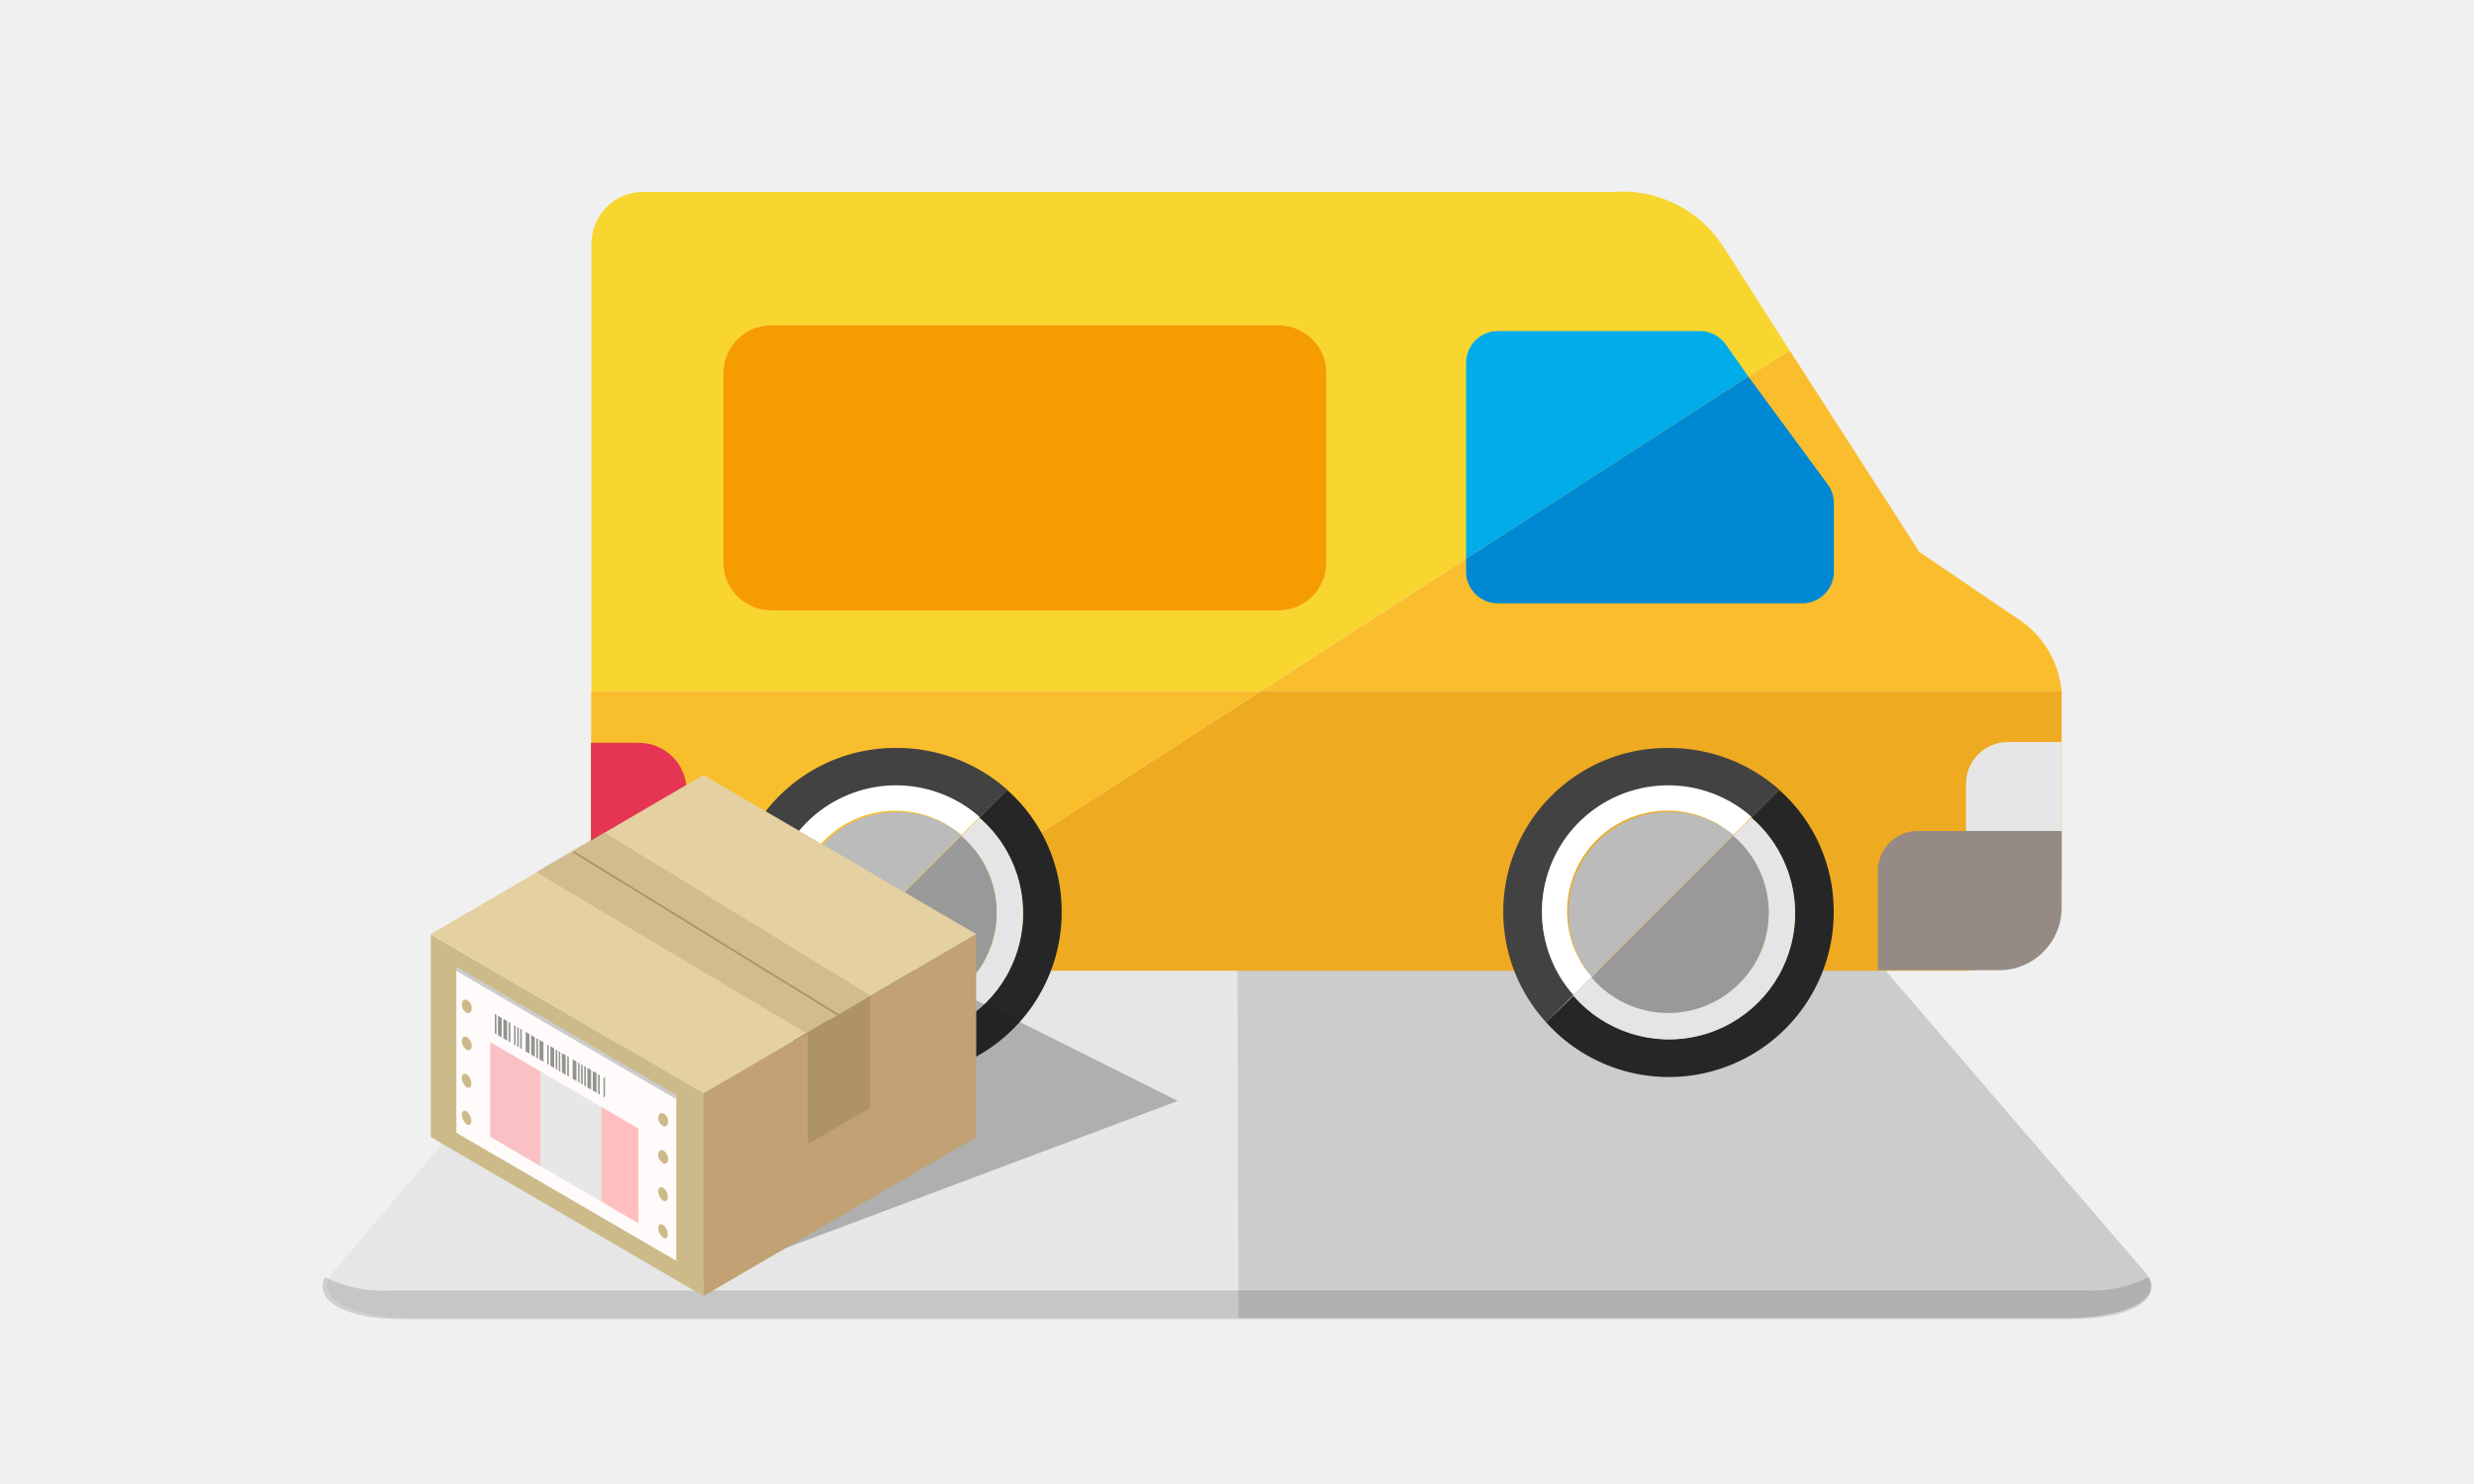
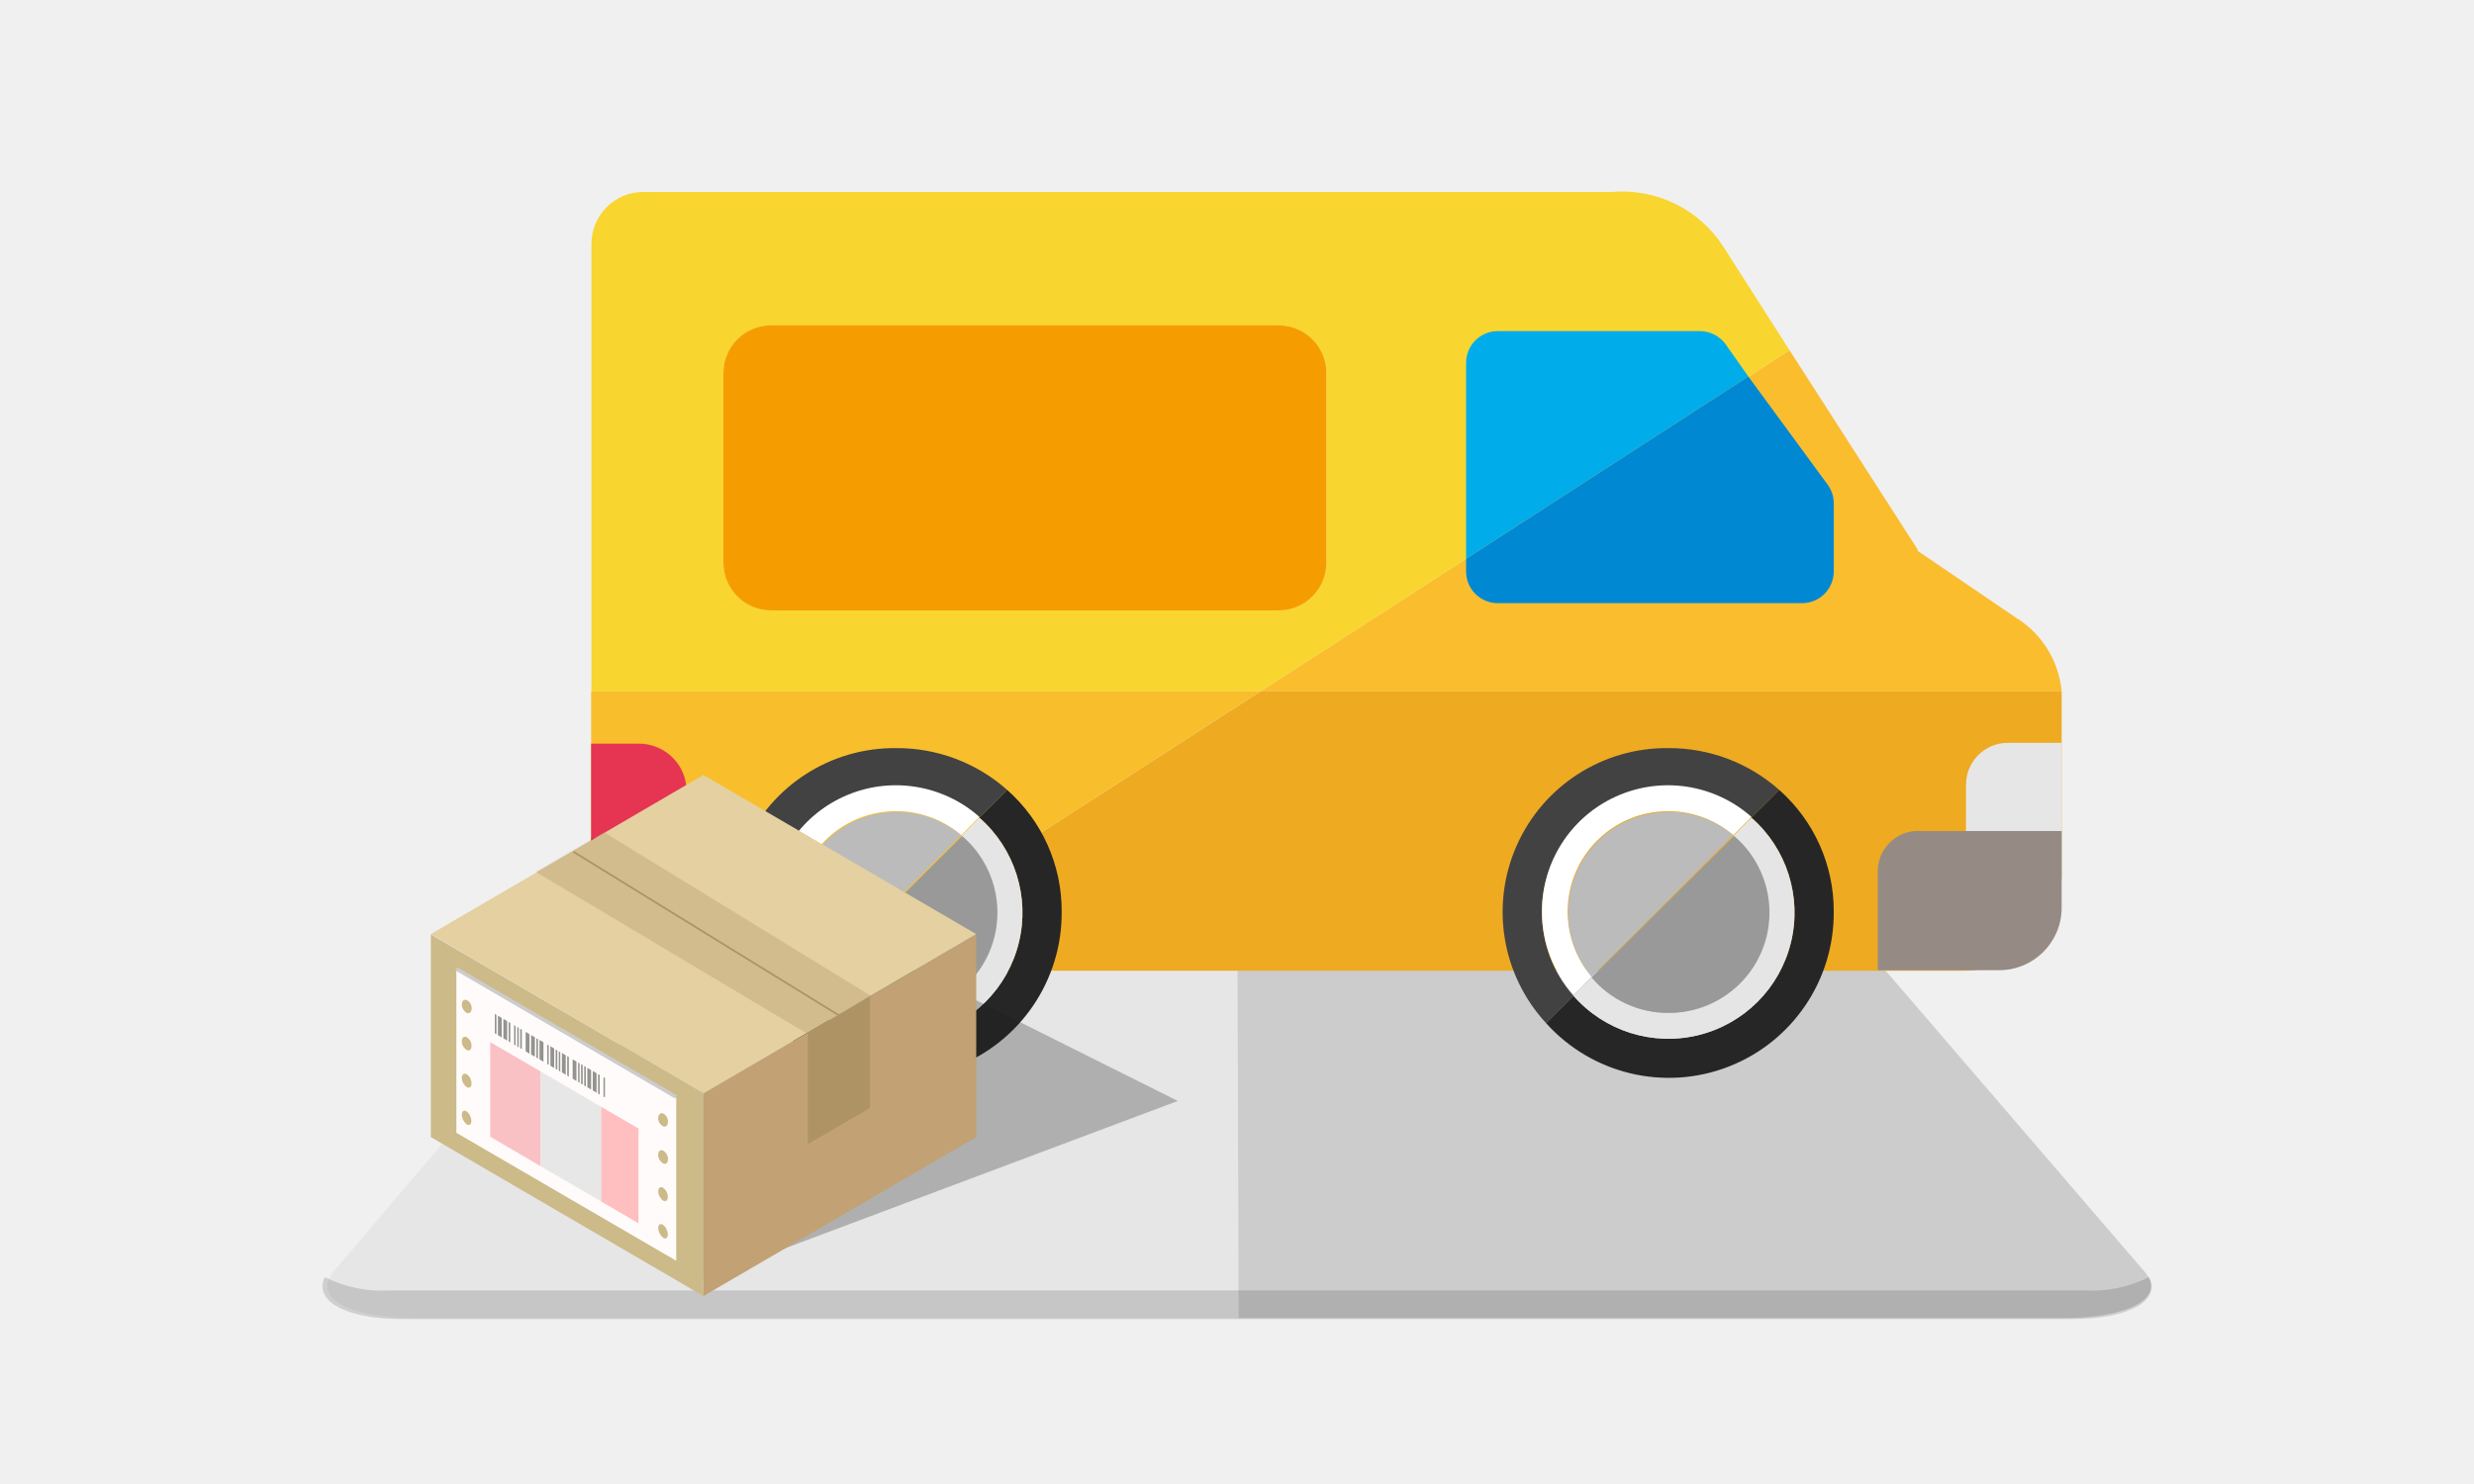
- <svg xmlns="http://www.w3.org/2000/svg" id="图层_1" data-name="图层 1" viewBox="0 0 150 90">
+ <svg xmlns="http://www.w3.org/2000/svg" viewBox="0 0 150 90">
  <defs>
-     <style>.cls-1{fill:#e6e6e6}.cls-18{fill:#fff}.cls-15{fill:#424242}.cls-16{fill:#262626}.cls-17{fill:#e5e5e5}.cls-19{fill:#999}.cls-20{fill:#bbb}.cls-27{fill:#939490}</style>
+     <style>.a{fill:#e6e6e6;}.b{fill:#ccc;}.c{opacity:0.14;}.d{fill:#fabd2e;}.e{fill:#f9d530;}.f{fill:#eeaa21;}.g{fill:#f9be2c;}.h,.r{fill:#fff;}.h{opacity:0.59;}.i{fill:#f59d00;}.j{fill:#968b84;}.k{fill:#e53553;}.l{fill:#c1272d;}.m{fill:#00adea;}.n{fill:#0088d3;}.o{fill:#424242;}.p{fill:#262626;}.q{fill:#e5e5e5;}.s{fill:#999;}.t{fill:#bbb;}.u{fill:#1a1a1a;opacity:0.27;}.v{fill:#c2a174;}.w{fill:#ccba89;}.x{fill:#fffbfb;}.y{fill:#e4d0a1;}.ae,.z{fill:none;stroke-miterlimit:10;}.z{stroke:#ccc;stroke-width:0.22px;}.aa{fill:#939490;}.ab{fill:#fac1c5;}.ac{fill:#ffbec0;}.ad{fill:#e7e7e7;}.ae{stroke:#ae9565;stroke-width:0.11px;}.af,.ag{fill:#ae9364;}.af{opacity:0.33;}</style>
  </defs>
-   <path class="cls-1" d="M48.2 48.88a9.4 9.4 0 0 0-6.34 2.8L20.21 77.13c-1.31 1.54.92 2.81 5 2.81h50l-.09-31z" />
-   <path d="M101.89 49L75 48.94l.09 31h50c4 0 6.27-1.26 4.95-2.8l-21.8-25.35a9.53 9.53 0 0 0-6.35-2.79z" fill="#ccc" />
-   <path d="M126.37 78.26H23.62a7.65 7.65 0 0 1-3.93-.81C19 78.88 20.92 80 24.41 80h101.18c3.48 0 5.44-1.11 4.71-2.55a7.67 7.67 0 0 1-3.93.81z" opacity=".14" />
-   <path d="M125 41.93a5.88 5.88 0 0 0-2.32-4.17l-.4-.27-6-4.08v-.08l-7.78-12.09-32.08 20.69z" fill="#fabd2e" />
-   <path d="M108.5 21.24l-4-6.26a7.3 7.3 0 0 0-6.76-3.34H39a3.14 3.14 0 0 0-3.14 3.14v27.15h40.56z" fill="#f9d530" />
-   <path d="M125 41.93H76.42L50.14 58.87h69A5.89 5.89 0 0 0 125 53V42.47v-.54z" fill="#eeaa21" />
-   <path d="M35.84 41.93v13.8A3.14 3.14 0 0 0 39 58.87h11.14l26.28-16.94z" fill="#f9be2c" />
-   <rect x="43.86" y="19.73" width="36.56" height="17.29" rx="2.89" ry="2.89" opacity=".59" fill="#fff" />
-   <rect x="43.86" y="19.73" width="36.56" height="17.29" rx="2.89" ry="2.89" fill="#f59d00" />
-   <path d="M116.08 50.4a2.45 2.45 0 0 0-2.23 2.44v6h7.36a3.79 3.79 0 0 0 3.79-3.76V50.4z" fill="#968b84" />
-   <path class="cls-1" d="M121.74 45a2.54 2.54 0 0 0-2.54 2.54v2.86h5.8V45z" />
-   <path d="M41.63 47.95a2.9 2.9 0 0 0-2.9-2.9h-2.9v5.8h5.8z" fill="#e53553" />
-   <path d="M35.84 50.84V56a2.9 2.9 0 0 0 2.9 2.9h2.9v-8z" fill="#c1272d" />
-   <path d="M104.62 20.87a1.92 1.92 0 0 0-1.55-.79H90.81A1.92 1.92 0 0 0 88.89 22v11.89L106 22.83z" fill="#00adea" />
-   <path d="M106 22.83L88.89 33.89v.78a1.92 1.92 0 0 0 1.92 1.92h18.46a1.92 1.92 0 0 0 1.92-1.92v-4.16a1.92 1.92 0 0 0-.37-1.13z" fill="#0088d3" />
-   <path class="cls-15" d="M46.68 55.34a7.65 7.65 0 0 1 12.71-5.75l1.69-1.69a10.09 10.09 0 0 0-6.73-2.54A9.94 9.94 0 0 0 46.93 62l1.66-1.66a7.61 7.61 0 0 1-1.91-5z" />
-   <path class="cls-16" d="M61.07 47.91l-1.69 1.69a7.65 7.65 0 1 1-10.79 10.79L46.93 62a10 10 0 0 0 17.44-6.76 9.81 9.81 0 0 0-3.3-7.33z" />
-   <path class="cls-17" d="M60.43 55.34a6.09 6.09 0 0 1-10.74 3.94l-1.1 1.1a7.65 7.65 0 1 0 10.79-10.79l-1.1 1.11a6.08 6.08 0 0 1 2.15 4.64z" />
-   <path class="cls-18" d="M46.68 55.34a7.61 7.61 0 0 0 1.91 5l1.1-1.1a6.09 6.09 0 0 1 8.59-8.59l1.11-1.11a7.65 7.65 0 0 0-12.71 5.75z" />
-   <path class="cls-19" d="M54.33 61.43a6.09 6.09 0 0 0 3.95-10.73l-8.59 8.59a6.08 6.08 0 0 0 4.64 2.14z" />
-   <path class="cls-20" d="M54.34 49.24a6.09 6.09 0 0 0-4.64 10l8.59-8.59a6.06 6.06 0 0 0-3.95-1.41z" />
-   <path class="cls-15" d="M93.49 55.34a7.65 7.65 0 0 1 12.71-5.75l1.69-1.69a10.09 10.09 0 0 0-6.73-2.54A9.94 9.94 0 0 0 93.74 62l1.66-1.66a7.61 7.61 0 0 1-1.91-5z" />
-   <path class="cls-16" d="M107.88 47.91l-1.69 1.69A7.65 7.65 0 1 1 95.4 60.39L93.74 62a10 10 0 0 0 17.44-6.76 9.81 9.81 0 0 0-3.3-7.33z" />
-   <path class="cls-17" d="M107.24 55.34a6.09 6.09 0 0 1-10.74 3.94l-1.1 1.1a7.65 7.65 0 1 0 10.79-10.79l-1.11 1.11a6.08 6.08 0 0 1 2.16 4.64z" />
-   <path class="cls-18" d="M93.49 55.34a7.61 7.61 0 0 0 1.91 5l1.1-1.1a6.09 6.09 0 0 1 8.59-8.59l1.11-1.11a7.65 7.65 0 0 0-12.71 5.75z" />
-   <path class="cls-19" d="M101.14 61.43a6.09 6.09 0 0 0 3.94-10.74l-8.58 8.59a6.08 6.08 0 0 0 4.64 2.15z" />
-   <path class="cls-20" d="M101.15 49.24a6.09 6.09 0 0 0-4.64 10l8.59-8.59a6.06 6.06 0 0 0-3.95-1.41z" />
-   <path fill="#1a1a1a" opacity=".27" d="M27.95 69.26l13.66 8.69 29.8-11.18-17.39-8.69-9.93 1.24-16.14 9.94z" />
-   <path fill="#c2a174" d="M59.19 56.67v12.29L42.65 78.6V66.31l16.54-9.64z" />
-   <path fill="#ccba89" d="M26.12 56.67v12.29l16.53 9.64V66.31l-16.53-9.64z" />
-   <path d="M27.67 58.8v9.9L41 76.46v-9.9zm12.24 15.68c0-.21.13-.3.29-.2a.77.77 0 0 1 .29.58c0 .22-.13.31-.29.2a.78.78 0 0 1-.29-.58zm0-2.23c0-.21.13-.31.29-.22a.69.69 0 0 1 .29.56c0 .22-.13.32-.29.22a.71.71 0 0 1-.29-.56zm0-2.23c0-.21.13-.32.3-.25a.62.62 0 0 1 .3.53c0 .22-.13.33-.3.25a.64.64 0 0 1-.31-.55zm0-2.23c0-.21.13-.33.3-.27a.56.56 0 0 1 .3.51c0 .22-.13.34-.3.27a.58.58 0 0 1-.31-.5zM28 67.6c0-.21.13-.3.29-.2a.77.77 0 0 1 .29.58c0 .22-.13.31-.29.2a.78.78 0 0 1-.29-.58zm0-2.23c0-.21.13-.31.29-.22a.69.69 0 0 1 .29.56c0 .22-.13.32-.29.22a.71.71 0 0 1-.29-.56zm0-2.23c0-.21.13-.32.3-.25a.62.62 0 0 1 .3.53c0 .22-.13.33-.3.25a.64.64 0 0 1-.3-.53zm0-2.23c0-.21.13-.33.3-.27a.56.56 0 0 1 .3.51c0 .22-.13.34-.3.27a.58.58 0 0 1-.3-.5z" fill="#fffbfb" />
-   <path fill="#e4d0a1" d="M59.19 56.65l-16.54 9.66-16.53-9.66L42.65 47l16.54 9.65z" />
-   <path stroke="#ccc" stroke-width=".22" fill="none" stroke-miterlimit="10" d="M27.67 58.76l13.32 7.77" />
-   <path class="cls-27" d="M35.84 66.08l-.23-.14v-1.18l.23.14v1.18zM36.17 66.27l-.23-.14v-1.18l.23.14v1.18zM36.36 66.38l-.1-.06v-1.18l.1.06v1.18zM36.68 66.53h-.06l-.03-.02v-1.18l.09.06v1.14zM35.52 65.89l-.1-.06v-1.18l.1.06v1.18z" />
-   <path class="cls-27" d="M36.59 66.53v-.02l.03.02h-.03zM34.3 65.18l-.23-.14v-1.18l.23.14v1.18zM34.95 65.56l-.23-.14v-1.17l.23.13v1.18zM35.33 65.78l-.1-.06v-1.18l.1.06v1.18zM35.14 65.67l-.09-.06v-1.17l.09.05v1.18zM34.49 65.29l-.1-.06v-1.18l.1.06v1.18zM32.95 64.39l-.24-.14v-1.18l.24.14v1.18zM33.79 64.88l-.1-.06v-1.17l.1.05v1.18zM33.27 64.58l-.09-.06v-1.17l.09.05v1.18zM33.6 64.77l-.23-.14v-1.18l.23.14v1.18zM33.97 64.99l-.09-.06v-1.17l.09.05v1.18zM31.45 63.52l-.09-.06v-1.18l.09.06v1.18zM32.62 64.2l-.1-.06v-1.17l.1.05v1.18zM32.43 64.09l-.23-.14v-1.18l.23.14v1.18zM32.1 63.9l-.23-.14v-1.18l.23.14v1.18zM31.64 63.62l-.1-.05v-1.18l.1.06v1.17zM30.1 62.73l-.1-.06v-1.18l.1.06v1.18zM31.26 63.41l-.09-.06v-1.18l.09.06v1.18zM30.75 63.11l-.23-.14v-1.18l.23.14v1.18zM30.94 63.22l-.1-.06v-1.18l.1.06v1.18zM30.42 62.92l-.23-.14V61.6l.23.14v1.18z" />
-   <path fill="#fac1c5" d="M29.72 63.2l3.06 1.78v5.75l-3.06-1.79V63.2z" />
-   <path fill="#ffbec0" d="M38.71 68.44v5.75l-2.27-1.33v-5.74l2.27 1.32z" />
-   <path fill="#e7e7e7" d="M36.44 67.12v5.74l-3.66-2.13v-5.75l3.66 2.14z" />
-   <path stroke="#ae9565" stroke-width=".11" fill="none" stroke-miterlimit="10" d="M34.77 51.66l16.21 9.99" />
-   <path opacity=".33" fill="#ae9364" d="M32.49 52.88l4.13-2.41 16.24 9.96-3.99 2.22-16.38-9.77z" />
-   <path fill="#ae9364" d="M48.98 69.39v-6.75l3.77-2.2v6.75l-3.77 2.2z" />
+   <path class="a" d="M48.2,48.88a9.46,9.46,0,0,0-6.34,2.8L20.21,77.13c-1.31,1.55.92,2.81,5,2.81h50l-.1-31Z" />
+   <path class="b" d="M101.89,49,75,48.94l.1,31h50c4,0,6.27-1.26,4.94-2.8l-21.8-25.35A9.58,9.58,0,0,0,101.89,49Z" />
+   <path class="c" d="M126.37,78.26H23.62a7.69,7.69,0,0,1-3.93-.81C19,78.88,20.92,80,24.41,80H125.59c3.49,0,5.44-1.11,4.71-2.55A7.66,7.66,0,0,1,126.37,78.26Z" />
+   <path class="d" d="M125,41.93a5.9,5.9,0,0,0-2.33-4.17h0a3.51,3.51,0,0,0-.4-.27l-6-4.08a.22.22,0,0,0,0-.08L108.5,21.24,76.42,41.93Z" />
+   <path class="e" d="M108.5,21.24l-4-6.26a7.29,7.29,0,0,0-6.75-3.34l-.4,0H39a3.15,3.15,0,0,0-3.14,3.15V41.93H76.42Z" />
+   <path class="f" d="M125,41.93H76.42L50.14,58.87h69A5.89,5.89,0,0,0,125,53V42.47C125,42.28,125,42.11,125,41.93Z" />
+   <path class="g" d="M35.84,41.93v13.8A3.15,3.15,0,0,0,39,58.87H50.14L76.42,41.93Z" />
+   <rect class="h" x="43.86" y="19.73" width="36.56" height="17.29" rx="2.89" ry="2.89" />
+   <rect class="i" x="43.86" y="19.73" width="36.56" height="17.29" rx="2.89" ry="2.89" />
+   <path class="j" d="M116.08,50.4h0a2.45,2.45,0,0,0-2.23,2.44v6h7.36A3.79,3.79,0,0,0,125,55.08V50.4Z" />
+   <path class="a" d="M121.74,45.05a2.54,2.54,0,0,0-2.54,2.54V50.4H125V45.05Z" />
+   <path class="k" d="M41.63,48a2.89,2.89,0,0,0-2.89-2.9h-2.9v5.79h5.79Z" />
+   <path class="l" d="M35.84,50.84V56a2.9,2.9,0,0,0,2.9,2.9h2.89v-8Z" />
+   <path class="m" d="M104.62,20.87a1.94,1.94,0,0,0-1.55-.79H90.81A1.92,1.92,0,0,0,88.89,22V33.89L106,22.83Z" />
+   <path class="n" d="M106,22.83,88.89,33.89v.77a1.92,1.92,0,0,0,1.92,1.92h18.45a1.92,1.92,0,0,0,1.92-1.92V30.51a1.9,1.9,0,0,0-.37-1.12Z" />
+   <path class="o" d="M46.68,55.34a7.64,7.64,0,0,1,12.7-5.75l1.69-1.68a10.05,10.05,0,0,0-6.73-2.54,9.94,9.94,0,0,0-7.41,16.68l1.66-1.66A7.6,7.6,0,0,1,46.68,55.34Z" />
+   <path class="p" d="M61.07,47.91l-1.69,1.68a7.65,7.65,0,1,1-10.79,10.8l-1.66,1.66a10,10,0,0,0,17.44-6.77A9.79,9.79,0,0,0,61.07,47.91Z" />
+   <path class="q" d="M60.43,55.34a6.09,6.09,0,0,1-10.74,3.94l-1.1,1.11a7.65,7.65,0,1,0,10.79-10.8l-1.1,1.11A6.09,6.09,0,0,1,60.43,55.34Z" />
+   <path class="r" d="M46.68,55.34a7.6,7.6,0,0,0,1.91,5l1.1-1.11a6.09,6.09,0,0,1,8.59-8.58l1.1-1.11a7.64,7.64,0,0,0-12.7,5.75Z" />
+   <path class="s" d="M54.33,61.43a6.09,6.09,0,0,0,4-10.73l-8.59,8.58A6.06,6.06,0,0,0,54.33,61.43Z" />
+   <path class="t" d="M54.34,49.24a6.09,6.09,0,0,0-4.65,10l8.59-8.58A6.06,6.06,0,0,0,54.34,49.24Z" />
+   <path class="o" d="M93.49,55.34a7.64,7.64,0,0,1,12.7-5.75l1.69-1.68a10.05,10.05,0,0,0-6.73-2.54,9.94,9.94,0,0,0-7.41,16.68l1.66-1.66A7.6,7.6,0,0,1,93.49,55.34Z" />
+   <path class="p" d="M107.88,47.91l-1.69,1.68A7.65,7.65,0,1,1,95.4,60.39l-1.66,1.66a10,10,0,0,0,17.44-6.77A9.79,9.79,0,0,0,107.88,47.91Z" />
+   <path class="q" d="M107.24,55.34A6.09,6.09,0,0,1,96.5,59.28l-1.1,1.11a7.65,7.65,0,1,0,10.79-10.8l-1.1,1.11A6.09,6.09,0,0,1,107.24,55.34Z" />
+   <path class="r" d="M93.49,55.34a7.6,7.6,0,0,0,1.91,5l1.1-1.11a6.09,6.09,0,0,1,8.59-8.58l1.1-1.11a7.64,7.64,0,0,0-12.7,5.75Z" />
+   <path class="s" d="M101.14,61.43a6.09,6.09,0,0,0,4-10.73L96.5,59.28A6.06,6.06,0,0,0,101.14,61.43Z" />
+   <path class="t" d="M101.15,49.24a6.09,6.09,0,0,0-4.65,10l8.59-8.58A6.06,6.06,0,0,0,101.15,49.24Z" />
+   <polygon class="u" points="27.95 69.26 41.61 77.95 71.41 66.77 54.02 58.08 44.09 59.32 27.95 69.26" />
+   <polygon class="v" points="59.19 56.67 59.19 68.96 42.65 78.6 42.65 66.31 59.19 56.67" />
+   <polygon class="w" points="26.12 56.67 26.12 68.96 42.65 78.6 42.65 66.31 26.12 56.67" />
+   <path class="x" d="M27.67,58.8v9.9L41,76.46V66.57ZM39.91,74.48c0-.22.13-.3.29-.2a.79.79,0,0,1,.29.59c0,.21-.13.3-.29.19A.78.78,0,0,1,39.91,74.48Zm0-2.23c0-.21.13-.31.29-.22a.69.69,0,0,1,.29.56c0,.22-.13.31-.29.22A.72.72,0,0,1,39.91,72.25Zm0-2.23c0-.21.13-.32.3-.24a.61.61,0,0,1,.29.53c0,.22-.13.33-.29.25A.65.65,0,0,1,39.9,70Zm0-2.22c0-.21.13-.34.3-.27a.56.56,0,0,1,.29.5c0,.22-.13.34-.29.28A.58.58,0,0,1,39.9,67.8ZM28,67.6c0-.22.13-.3.29-.2a.79.79,0,0,1,.29.59c0,.21-.13.3-.29.19A.78.78,0,0,1,28,67.6Zm0-2.23c0-.21.13-.31.3-.22a.69.69,0,0,1,.29.56c0,.22-.13.31-.29.22A.73.73,0,0,1,28,65.37Zm0-2.23c0-.21.13-.32.29-.24a.6.6,0,0,1,.3.53c0,.22-.13.33-.29.25A.63.63,0,0,1,28,63.14Zm0-2.22c0-.21.14-.34.3-.27a.55.55,0,0,1,.3.5c0,.22-.13.34-.3.28A.6.6,0,0,1,28,60.92Z" />
+   <polygon class="y" points="59.19 56.65 42.65 66.31 26.12 56.65 42.65 47 59.19 56.65" />
+   <line class="z" x1="27.67" y1="58.76" x2="40.99" y2="66.53" />
+   <polygon class="aa" points="35.84 66.08 35.61 65.94 35.61 64.76 35.84 64.9 35.84 66.08" />
+   <polygon class="aa" points="36.17 66.27 35.94 66.13 35.94 64.95 36.17 65.09 36.17 66.27" />
+   <polygon class="aa" points="36.36 66.38 36.26 66.32 36.26 65.14 36.36 65.2 36.36 66.38" />
+   <polygon class="aa" points="36.68 66.53 36.62 66.53 36.59 66.51 36.59 65.33 36.68 65.39 36.68 66.53" />
+   <polygon class="aa" points="35.52 65.89 35.42 65.83 35.42 64.65 35.52 64.71 35.52 65.89" />
+   <polygon class="aa" points="36.59 66.53 36.59 66.51 36.62 66.53 36.59 66.53" />
+   <polygon class="aa" points="34.3 65.18 34.07 65.04 34.07 63.86 34.3 64 34.3 65.18" />
+   <polygon class="aa" points="34.95 65.56 34.72 65.42 34.72 64.25 34.95 64.38 34.95 65.56" />
+   <polygon class="aa" points="35.33 65.78 35.23 65.72 35.23 64.54 35.33 64.6 35.33 65.78" />
+   <polygon class="aa" points="35.14 65.67 35.05 65.61 35.05 64.44 35.14 64.49 35.14 65.67" />
+   <polygon class="aa" points="34.49 65.29 34.39 65.23 34.39 64.05 34.49 64.11 34.49 65.29" />
+   <polygon class="aa" points="32.95 64.39 32.71 64.25 32.71 63.07 32.95 63.21 32.95 64.39" />
+   <polygon class="aa" points="33.79 64.88 33.69 64.82 33.69 63.65 33.79 63.7 33.79 64.88" />
+   <polygon class="aa" points="33.27 64.58 33.18 64.52 33.18 63.35 33.27 63.4 33.27 64.58" />
+   <polygon class="aa" points="33.6 64.77 33.37 64.63 33.37 63.45 33.6 63.59 33.6 64.77" />
+   <polygon class="aa" points="33.97 64.99 33.88 64.93 33.88 63.76 33.97 63.81 33.97 64.99" />
+   <polygon class="aa" points="31.45 63.52 31.36 63.46 31.36 62.28 31.45 62.34 31.45 63.52" />
+   <polygon class="aa" points="32.62 64.2 32.52 64.14 32.52 62.97 32.62 63.02 32.62 64.2" />
+   <polygon class="aa" points="32.43 64.09 32.2 63.95 32.2 62.77 32.43 62.91 32.43 64.09" />
+   <polygon class="aa" points="32.1 63.9 31.87 63.76 31.87 62.58 32.1 62.72 32.1 63.9" />
+   <polygon class="aa" points="31.64 63.62 31.54 63.57 31.54 62.39 31.64 62.45 31.64 63.62" />
+   <polygon class="aa" points="30.1 62.73 30 62.67 30 61.49 30.1 61.55 30.1 62.73" />
+   <polygon class="aa" points="31.26 63.41 31.17 63.35 31.17 62.17 31.26 62.23 31.26 63.41" />
+   <polygon class="aa" points="30.75 63.11 30.52 62.97 30.52 61.79 30.75 61.93 30.75 63.11" />
+   <polygon class="aa" points="30.94 63.22 30.84 63.16 30.84 61.98 30.94 62.04 30.94 63.22" />
+   <polygon class="aa" points="30.42 62.92 30.19 62.78 30.19 61.6 30.42 61.74 30.42 62.92" />
+   <polygon class="ab" points="29.72 63.2 32.78 64.98 32.78 70.73 29.72 68.94 29.72 63.2" />
+   <polygon class="ac" points="38.71 68.44 38.71 74.19 36.44 72.86 36.44 67.12 38.71 68.44" />
+   <polygon class="ad" points="36.44 67.12 36.44 72.86 32.78 70.73 32.78 64.98 36.44 67.12" />
+   <line class="ae" x1="34.77" y1="51.66" x2="50.98" y2="61.65" />
+   <polygon class="af" points="32.49 52.88 36.62 50.47 52.86 60.43 48.87 62.65 32.49 52.88" />
+   <polygon class="ag" points="48.98 69.39 48.98 62.64 52.75 60.44 52.75 67.19 48.98 69.39" />
</svg>
